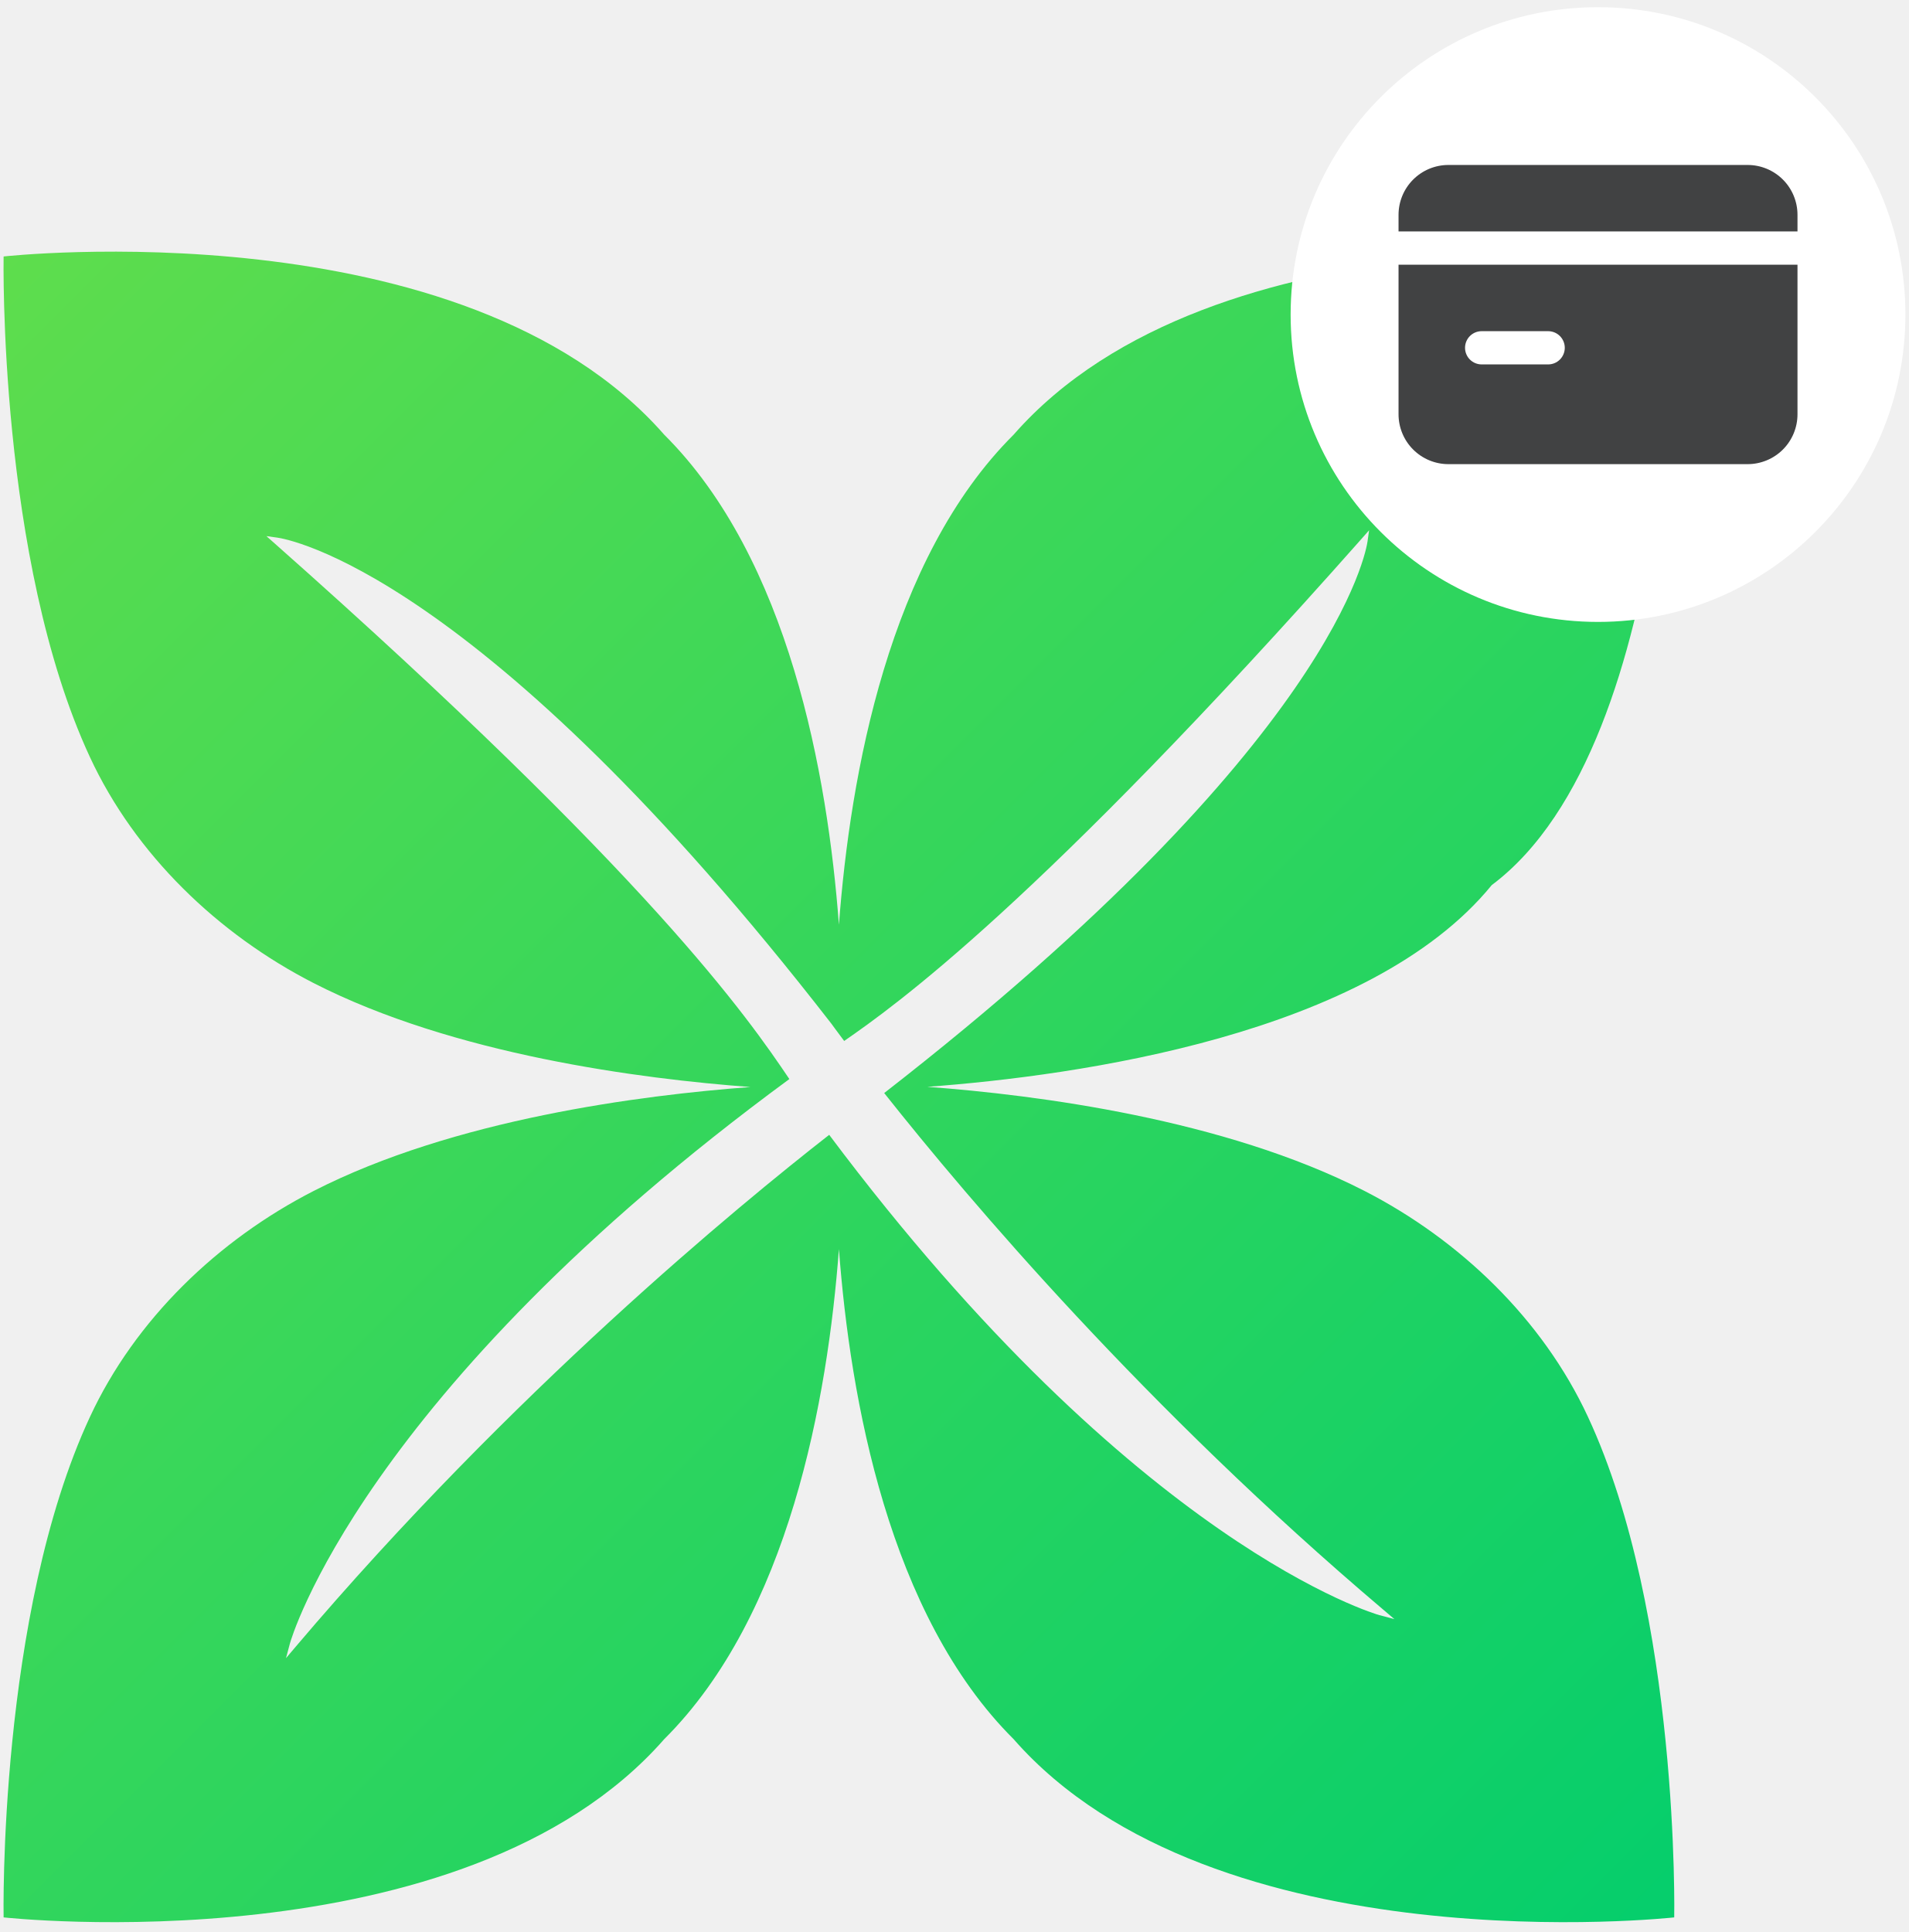
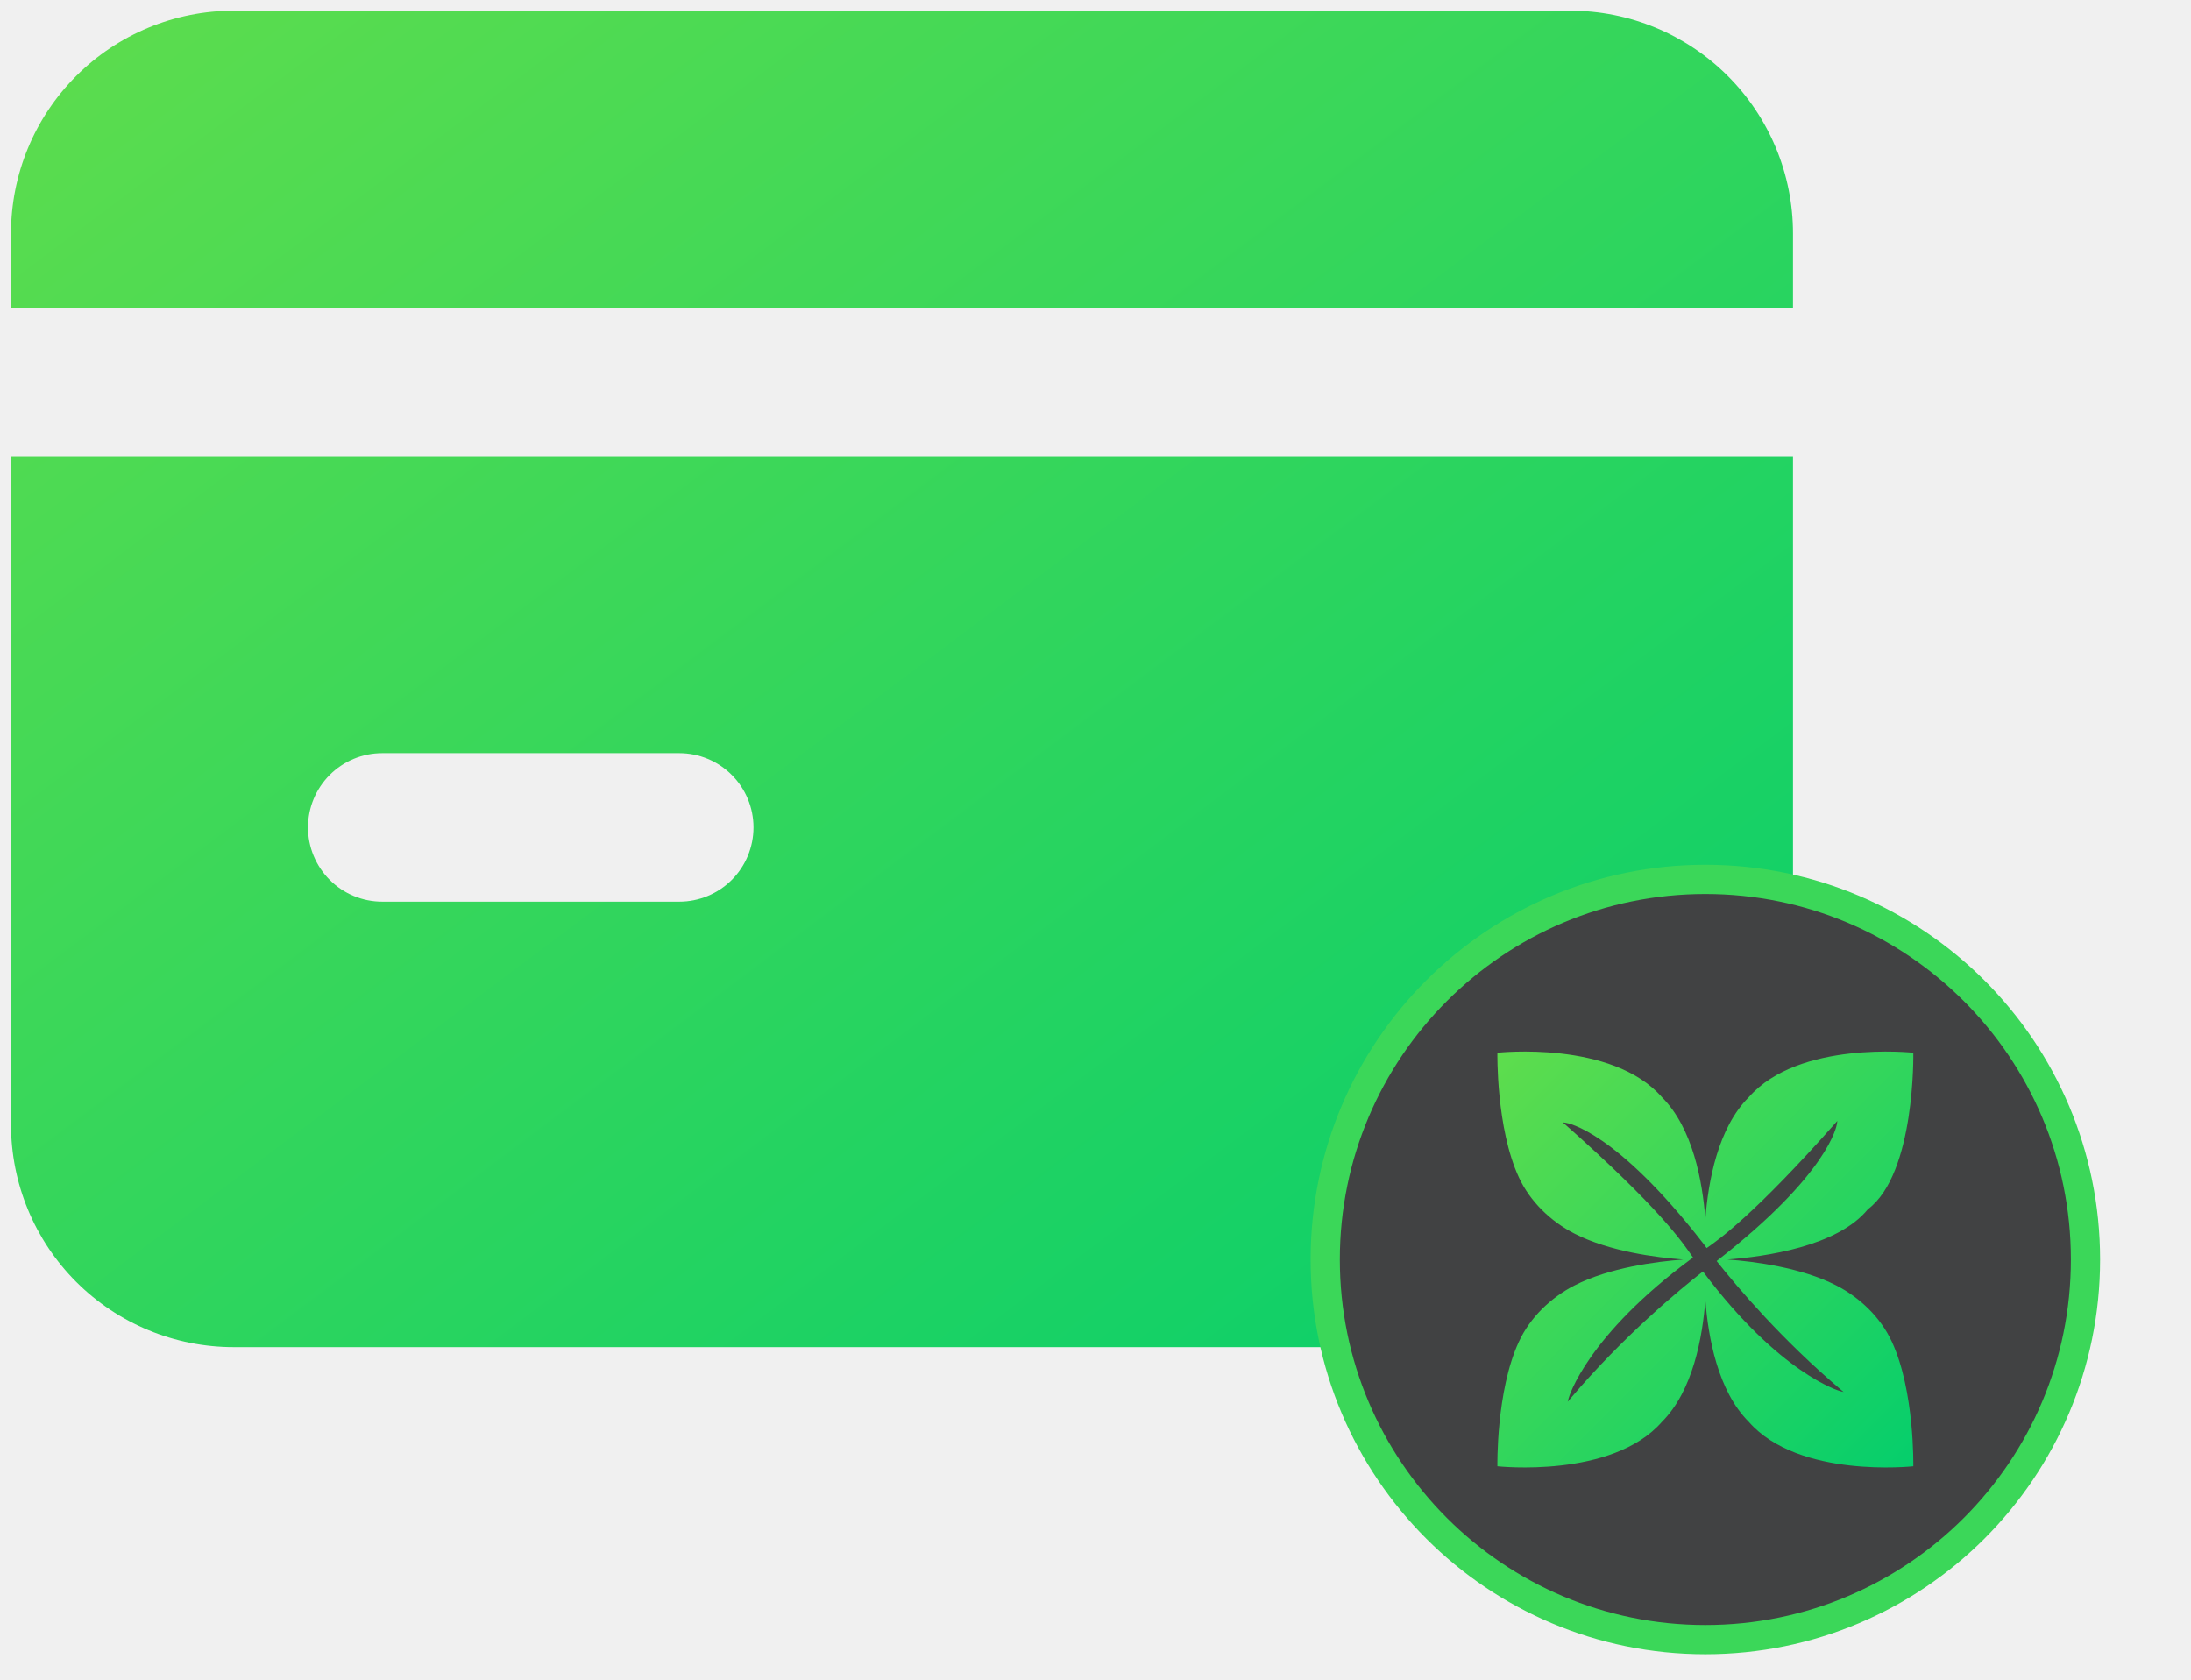
- <svg xmlns="http://www.w3.org/2000/svg" width="164" height="166" viewBox="0 0 164 166" fill="none">
-   <path fill-rule="evenodd" clip-rule="evenodd" d="M117.206 102.315C105.167 96.153 89.105 94.083 79.671 93.382C92.511 92.43 117.64 88.94 128.159 76.05C144.622 63.728 143.837 22.036 143.837 22.036C143.837 22.036 104.332 17.678 87.085 37.347C76.365 48.016 73.042 66.55 72.074 79.457C71.106 66.567 67.783 48.016 57.063 37.347C39.815 17.661 0.31 22.036 0.31 22.036C0.31 22.036 -0.174 48.033 7.724 65.047C11.614 73.429 18.727 80.258 26.942 84.466C38.981 90.627 55.043 92.697 64.477 93.398C55.043 94.1 38.981 96.17 26.942 102.331C18.727 106.539 11.614 113.368 7.724 121.75C-0.174 138.747 0.31 164.745 0.31 164.745C0.31 164.745 39.815 169.102 57.063 149.433C67.783 138.764 71.106 120.214 72.074 107.324C73.042 120.214 76.365 138.764 87.085 149.433C104.332 169.102 143.837 164.745 143.837 164.745C143.837 164.745 144.338 138.747 136.424 121.733C132.534 113.351 125.421 106.522 117.206 102.315ZM118.525 138.781C118.324 138.731 97.704 132.853 71.239 97.506C63.475 103.567 43.973 119.596 25.406 141.486L24.571 142.471L24.905 141.219C24.955 141.002 31 119.763 67.816 92.714C64.26 87.438 55.895 75.299 23.603 46.697L22.885 46.063L23.837 46.196C24.521 46.296 41.118 48.901 71.439 87.972C71.439 87.972 71.823 88.506 72.525 89.441C76.799 86.486 89.172 77.703 116.989 46.28L117.623 45.562L117.49 46.514C117.389 47.198 114.785 63.711 75.964 93.916C83.294 103.166 98.455 121.032 118.792 138.263L119.794 139.115L118.542 138.781H118.525Z" fill="url(#paint0_linear_5115_1118)" />
-   <circle cx="137.291" cy="27.027" r="26.409" fill="white" />
-   <path d="M150.144 14.174H124.438C123.301 14.174 122.212 14.625 121.408 15.429C120.605 16.232 120.153 17.322 120.153 18.458V19.886H154.428V18.458C154.428 17.322 153.977 16.232 153.174 15.429C152.37 14.625 151.28 14.174 150.144 14.174ZM120.153 35.596C120.153 36.732 120.605 37.822 121.408 38.625C122.212 39.429 123.301 39.88 124.438 39.88H150.144C151.28 39.88 152.37 39.429 153.174 38.625C153.977 37.822 154.428 36.732 154.428 35.596V22.743H120.153V35.596ZM127.294 28.455H133.006C133.385 28.455 133.748 28.606 134.016 28.873C134.284 29.141 134.435 29.505 134.435 29.883C134.435 30.262 134.284 30.625 134.016 30.893C133.748 31.161 133.385 31.311 133.006 31.311H127.294C126.915 31.311 126.552 31.161 126.284 30.893C126.016 30.625 125.866 30.262 125.866 29.883C125.866 29.505 126.016 29.141 126.284 28.873C126.552 28.606 126.915 28.455 127.294 28.455Z" fill="#414243" />
+ <svg xmlns="http://www.w3.org/2000/svg" width="150" height="115" viewBox="0 0 150 115" fill="none">
+   <path d="M107.502 0.731H16.002C11.957 0.731 8.079 2.338 5.219 5.198C2.359 8.058 0.752 11.937 0.752 15.981L0.752 21.065H122.752V15.981C122.752 11.937 121.145 8.058 118.285 5.198C115.425 2.338 111.547 0.731 107.502 0.731ZM0.752 76.981C0.752 81.026 2.359 84.905 5.219 87.765C8.079 90.625 11.957 92.231 16.002 92.231H107.502C111.547 92.231 115.425 90.625 118.285 87.765C121.145 84.905 122.752 81.026 122.752 76.981V31.231H0.752V76.981ZM26.169 51.565H46.502C47.85 51.565 49.143 52.1 50.096 53.054C51.05 54.007 51.585 55.3 51.585 56.648C51.585 57.996 51.05 59.289 50.096 60.243C49.143 61.196 47.85 61.731 46.502 61.731H26.169C24.82 61.731 23.527 61.196 22.574 60.243C21.621 59.289 21.085 57.996 21.085 56.648C21.085 55.3 21.621 54.007 22.574 53.054C23.527 52.1 24.82 51.565 26.169 51.565Z" fill="url(#paint0_linear_5134_6126)" />
+   <circle cx="116.752" cy="86.231" r="26.024" fill="#414243" stroke="#3BD759" stroke-width="2" />
+   <path fill-rule="evenodd" clip-rule="evenodd" d="M125.706 88.002C123.317 86.779 120.131 86.369 118.259 86.23C120.806 86.041 125.792 85.349 127.879 82.791C131.145 80.347 130.989 72.075 130.989 72.075C130.989 72.075 123.152 71.211 119.73 75.113C117.603 77.23 116.944 80.906 116.752 83.467C116.56 80.91 115.901 77.23 113.774 75.113C110.352 71.207 102.515 72.075 102.515 72.075C102.515 72.075 102.419 77.233 103.986 80.608C104.757 82.271 106.168 83.626 107.798 84.461C110.187 85.683 113.373 86.094 115.245 86.233C113.373 86.372 110.187 86.783 107.798 88.005C106.168 88.84 104.757 90.195 103.986 91.858C102.419 95.23 102.515 100.387 102.515 100.387C102.515 100.387 110.352 101.252 113.774 97.35C115.901 95.233 116.56 91.553 116.752 88.996C116.944 91.553 117.603 95.233 119.73 97.35C123.152 101.252 130.989 100.387 130.989 100.387C130.989 100.387 131.088 95.23 129.518 91.854C128.746 90.191 127.335 88.837 125.706 88.002ZM125.967 95.236C125.927 95.226 121.837 94.06 116.586 87.048C115.046 88.25 111.177 91.43 107.493 95.773L107.328 95.968L107.394 95.72C107.404 95.677 108.603 91.463 115.907 86.097C115.202 85.05 113.542 82.642 107.136 76.968L106.993 76.842L107.182 76.868C107.318 76.888 110.611 77.405 116.626 85.156C116.626 85.156 116.702 85.262 116.841 85.448C117.689 84.862 120.144 83.119 125.662 76.885L125.788 76.743L125.762 76.931C125.742 77.067 125.225 80.343 117.524 86.336C118.978 88.171 121.986 91.715 126.02 95.134L126.219 95.302L125.971 95.236H125.967Z" fill="url(#paint1_linear_5134_6126)" />
  <defs>
-     <linearGradient id="paint0_linear_5115_1118" x1="0.511" y1="21.835" x2="143.637" y2="164.945" gradientUnits="userSpaceOnUse">
+     <linearGradient id="paint0_linear_5134_6126" x1="0.927" y1="0.868" x2="88.521" y2="117.642" gradientUnits="userSpaceOnUse">
+       <stop stop-color="#5EDD4D" />
+       <stop offset="1" stop-color="#05CE6C" />
+     </linearGradient>
+     <linearGradient id="paint1_linear_5134_6126" x1="102.555" y1="72.036" x2="130.949" y2="100.427" gradientUnits="userSpaceOnUse">
      <stop stop-color="#5EDD4D" />
      <stop offset="1" stop-color="#05CE6C" />
    </linearGradient>
  </defs>
</svg>
